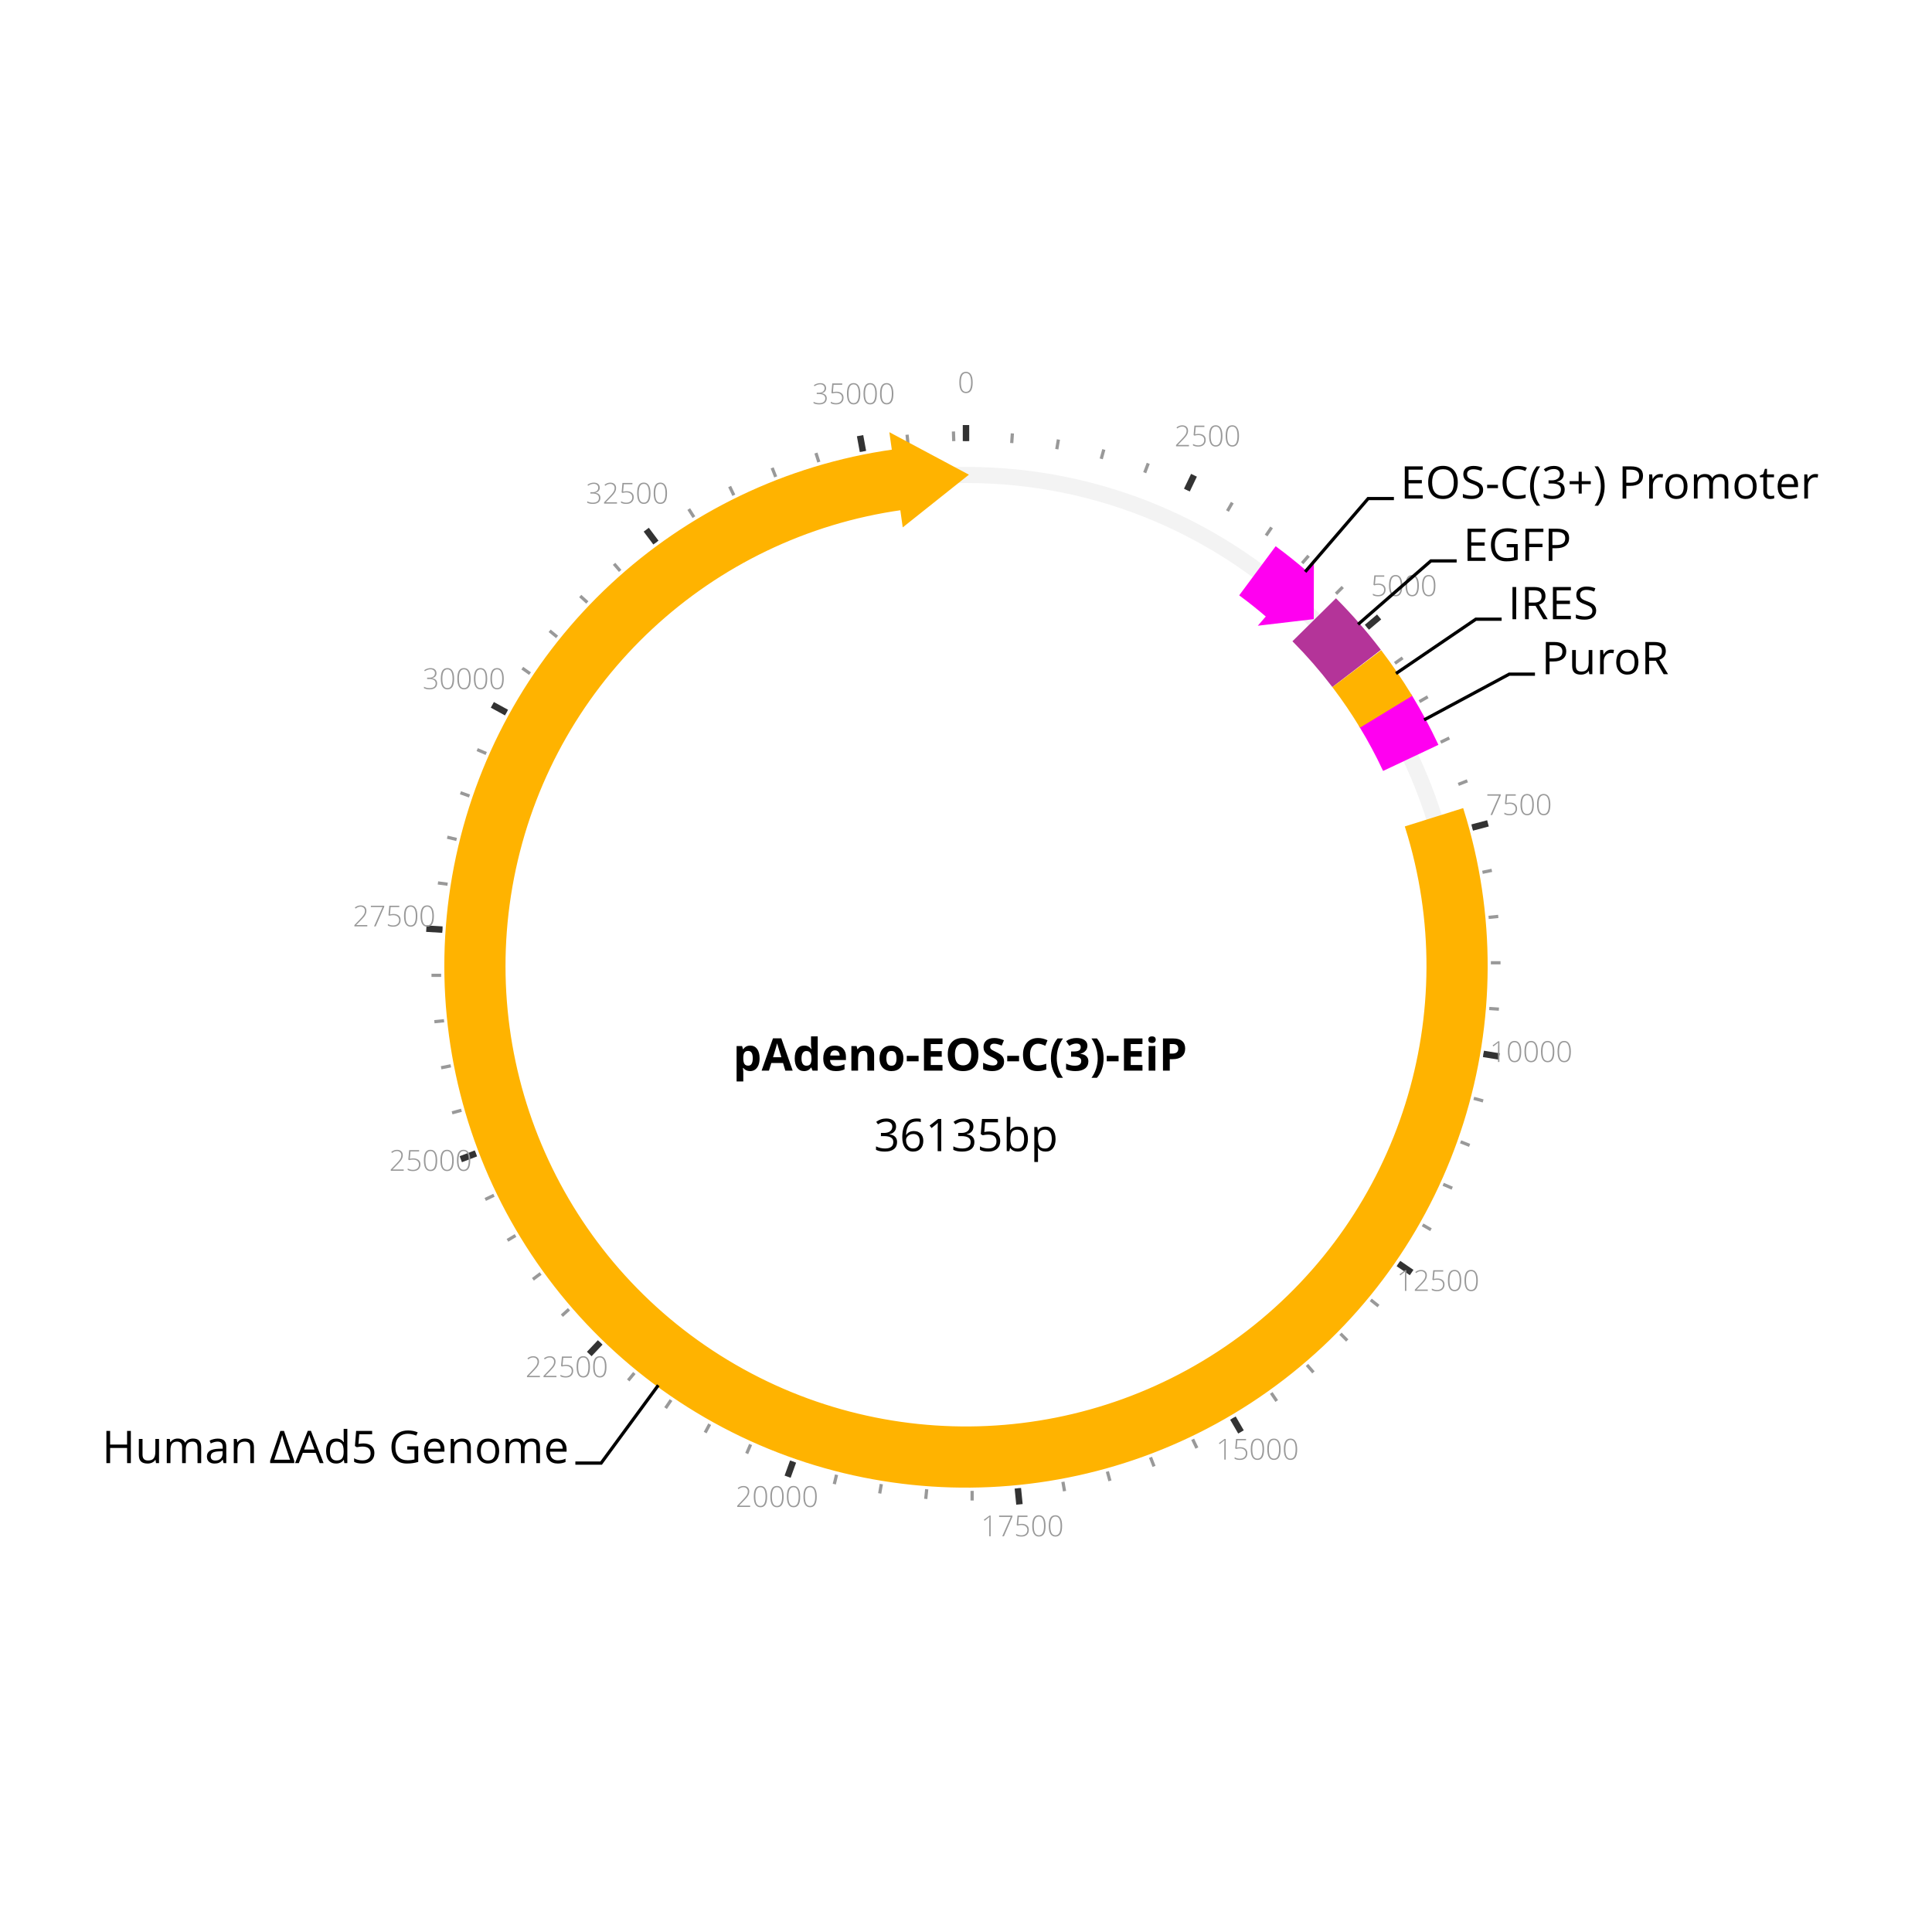
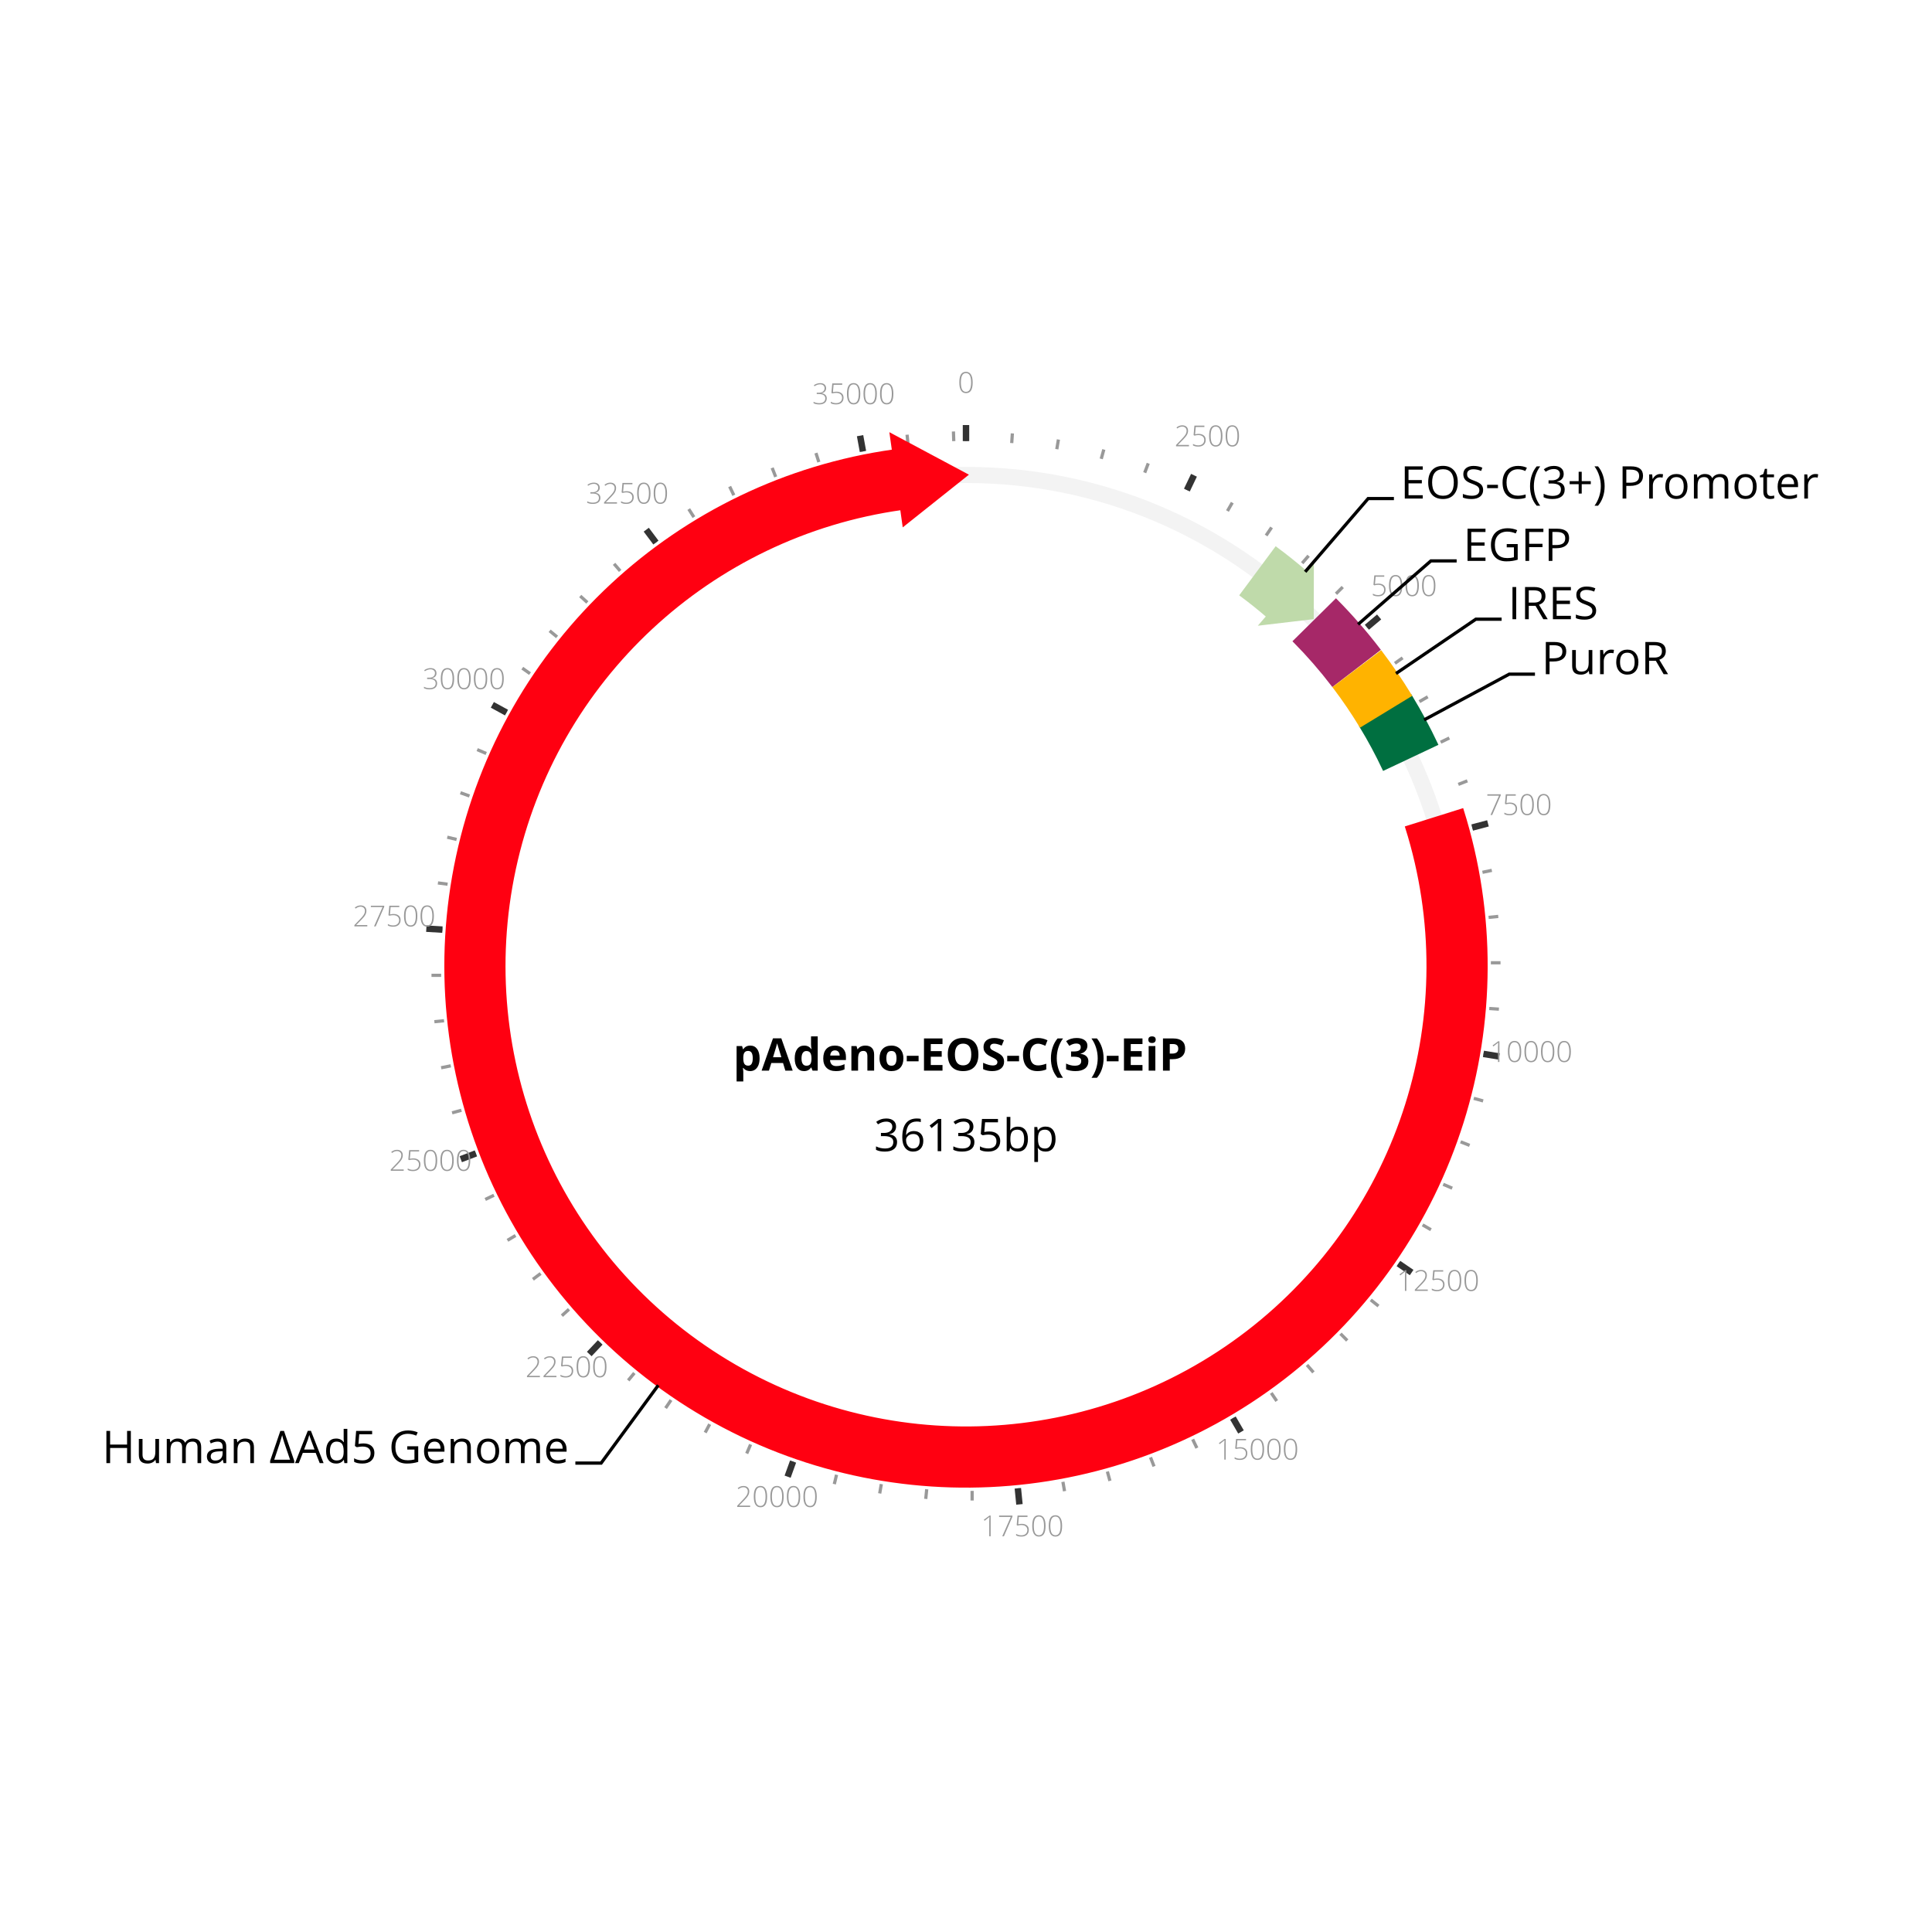
<svg xmlns="http://www.w3.org/2000/svg" id="svg_pdemo_default" viewBox="0 0 600 600" width="600" height="600" style="background-color: rgb(255, 255, 255);">
-   <style>.prdName{font:700 14px "Open Sans",Arial,sans-serif;fill:#000}.prdNameSmall{font-weight:400}.scaleLineSmall{fill:none;stroke:#999;stroke-width:1}.scaleLine{fill:none;stroke:#333;stroke-width:2}.scaleLabel{font:300 9px "Open Sans",Arial,sans-serif;fill:#999}.solidLine{fill:none;stroke:#000;stroke-width:1}.lglabel{font:500 14px "Open Sans",Arial,sans-serif;fill:#000}.svg_warn{font:500 12px "Open Sans",Arial,sans-serif;fill:red}</style>
+   <style>.prdName{fill:rgb(0, 0, 0);stroke:none;stroke-width:1px;font-family:"Open Sans";font-size:14px;font-weight:700;font-style:normal}.prdNameSmall{fill:rgb(0, 0, 0);stroke:none;stroke-width:1px;font-family:"Open Sans";font-size:14px;font-weight:400;font-style:normal}.scaleLineSmall{fill:rgb(0, 0, 0);stroke:rgb(153, 153, 153);stroke-width:1px;font-family:"Open Sans";font-size:16px;font-weight:500;font-style:normal}.scaleLine{fill:rgb(0, 0, 0);stroke:rgb(51, 51, 51);stroke-width:2px;font-family:"Open Sans";font-size:16px;font-weight:500;font-style:normal}.scaleLabel{fill:rgb(153, 153, 153);stroke:none;stroke-width:1px;font-family:"Open Sans";font-size:9px;font-weight:300;font-style:normal}.markerhover{fill:rgb(0, 0, 0);stroke:none;stroke-width:1px;font-family:"Open Sans";font-size:16px;font-weight:500;font-style:normal}.solidLine{fill:none;stroke:rgb(0, 0, 0);stroke-width:1px;font-family:"Open Sans";font-size:16px;font-weight:500;font-style:normal}.lglabel{fill:rgb(0, 0, 0);stroke:none;stroke-width:1px;font-family:"Open Sans";font-size:14px;font-weight:500;font-style:normal}.svg_warn{fill:rgb(255, 0, 0);stroke:none;stroke-width:1px;font-family:"Open Sans";font-size:12px;font-weight:500;font-style:normal}</style>
  <g>
    <path d="M 299.974 150 A 150 150 0 1 0 300 150 M 299.973 145 A 155 155 0 1 0 300 145" fill-rule="evenodd" fill="#f3f3f3" />
  </g>
  <text text-anchor="middle" alignment-baseline="middle" x="300" y="287.5" class="prdName">
    <tspan x="300" dy="20"> </tspan>
    <tspan x="300" dy="25">pAdeno-EOS-C(3)-EiP</tspan>
    <tspan class="prdNameSmall" x="300" dy="25">36135bp</tspan>
  </text>
  <g transform="rotate(0, 300, 300)">
    <path d="M300,137 L300,134 M314.2,137.6 L314.4,134.6 M328.2,139.5 L328.7,136.5 M342,142.5 L342.8,139.6 M355.5,146.8 L356.6,143.9 M368.6,152.2 L369.9,149.4 M381.2,158.7 L382.7,156.1 M393.2,166.3 L394.9,163.8 M404.4,174.9 L406.4,172.6 M414.9,184.4 L417,182.3 M424.5,194.8 L426.8,192.9 M433.2,206 L435.6,204.3 M440.8,217.9 L443.4,216.4 M447.4,230.5 L450.1,229.2 M452.9,243.6 L455.7,242.5 M457.2,257 L460.1,256.3 M460.4,270.9 L463.3,270.3 M462.3,284.9 L465.3,284.6 M463,299 L466,299 M462.5,313.2 L465.5,313.4 M460.7,327.3 L463.7,327.8 M457.7,341.1 L460.6,341.9 M453.6,354.6 L456.4,355.7 M448.2,367.8 L451,369 M441.8,380.4 L444.4,381.9 M434.3,392.4 L436.8,394.1 M425.7,403.7 L428.1,405.6 M416.3,414.2 L418.4,416.3 M405.9,423.9 L407.9,426.2 M394.8,432.6 L396.5,435.1 M382.9,440.4 L384.4,442.9 M370.4,447 L371.7,449.7 M357.3,452.6 L358.4,455.4 M343.9,457 L344.7,459.9 M330.1,460.2 L330.6,463.1 M316.1,462.2 L316.4,465.2 M301.9,463 L301.9,466 M287.8,462.5 L287.5,465.5 M273.7,460.9 L273.2,463.8 M259.8,458 L259.1,460.9 M246.3,453.9 L245.3,456.7 M233.1,448.6 L231.9,451.4 M220.4,442.3 L219,444.9 M208.4,434.8 L206.7,437.3 M197,426.4 L195.1,428.7 M186.4,416.9 L184.4,419.1 M176.7,406.6 L174.5,408.6 M167.9,395.5 L165.5,397.3 M160.1,383.7 L157.6,385.2 M153.4,371.2 L150.7,372.5 M147.8,358.2 L145,359.3 M143.3,344.8 L140.4,345.6 M140,331 L137,331.6 M137.9,317 L134.9,317.3 M137,302.9 L134,302.9 M137.4,288.7 L134.4,288.5 M139,274.6 L136,274.2 M141.8,260.7 L138.9,260 M145.8,247.2 L143,246.2 M151,234 L148.2,232.8 M157.3,221.3 L154.6,219.8 M164.6,209.2 L162.2,207.5 M173,197.8 L170.7,195.9 M182.4,187.1 L180.2,185.1 M192.6,177.3 L190.7,175.1 M203.7,168.5 L201.9,166.1 M215.5,160.6 L213.9,158.1 M227.9,153.8 L226.6,151.1 M240.9,148.1 L239.8,145.3 M254.3,143.5 L253.4,140.7 M268,140.2 L267.5,137.2 M282,138 L281.7,135 M296.2,137 L296.1,134 " class="scaleLineSmall" />
  </g>
  <g transform="rotate(0, 300, 300)">
    <path d="M300,137 L300,132 M368.6,152.2 L370.8,147.6 M424.5,194.8 L428.3,191.6 M457.2,257 L462.1,255.7 M460.7,327.3 L465.6,328.1 M434.3,392.4 L438.4,395.2 M382.9,440.4 L385.4,444.7 M316.1,462.2 L316.6,467.2 M246.3,453.9 L244.6,458.6 M186.4,416.9 L183,420.5 M147.8,358.2 L143.1,360 M137.4,288.7 L132.4,288.4 M157.3,221.3 L152.9,218.9 M203.7,168.5 L200.7,164.5 M268,140.2 L267.1,135.3 " class="scaleLine" />
    <text class="scaleLabel" x="300" y="122" text-anchor="middle" alignment-baseline="middle">0</text>
    <text class="scaleLabel" x="375" y="138.6" text-anchor="middle" alignment-baseline="middle">2500</text>
    <text class="scaleLabel" x="436" y="185.1" text-anchor="middle" alignment-baseline="middle">5000</text>
    <text class="scaleLabel" x="471.7" y="253.1" text-anchor="middle" alignment-baseline="middle">7500</text>
    <text class="scaleLabel" x="475.5" y="329.8" text-anchor="middle" alignment-baseline="middle">10000</text>
    <text class="scaleLabel" x="446.6" y="400.9" text-anchor="middle" alignment-baseline="middle">12500</text>
    <text class="scaleLabel" x="390.5" y="453.3" text-anchor="middle" alignment-baseline="middle">15000</text>
    <text class="scaleLabel" x="317.5" y="477.1" text-anchor="middle" alignment-baseline="middle">17500</text>
    <text class="scaleLabel" x="241.3" y="468" text-anchor="middle" alignment-baseline="middle">20000</text>
    <text class="scaleLabel" x="176" y="427.7" text-anchor="middle" alignment-baseline="middle">22500</text>
    <text class="scaleLabel" x="133.7" y="363.6" text-anchor="middle" alignment-baseline="middle">25000</text>
    <text class="scaleLabel" x="122.4" y="287.7" text-anchor="middle" alignment-baseline="middle">27500</text>
    <text class="scaleLabel" x="144.1" y="214" text-anchor="middle" alignment-baseline="middle">30000</text>
    <text class="scaleLabel" x="194.8" y="156.4" text-anchor="middle" alignment-baseline="middle">32500</text>
    <text class="scaleLabel" x="265.1" y="125.5" text-anchor="middle" alignment-baseline="middle">35000</text>
  </g>
  <g transform="rotate(0, 300, 300)" class="markerhover" name="EGFP" direction="0" type="CDS" start="4552" end="5271">
-     <path d="M 413.866 212.669 A 143.5 143.5 0 0 0 402.088 199.152 L 402.088 199.152 L 408.49 192.827 L 414.893 186.502 L 414.893 186.502 A 161.5 161.5 0 0 1 428.149 201.714 L 428.149 201.714 L 421.008 207.191 L 413.866 212.669 L 413.866 212.669 z" fill="#b43499" stroke="#b43499" />
+     <path d="M 413.866 212.669 A 143.5 143.5 0 0 0 402.088 199.152 L 402.088 199.152 L 408.49 192.827 L 414.893 186.502 L 414.893 186.502 A 161.5 161.5 0 0 1 428.149 201.714 L 428.149 201.714 L 421.008 207.191 L 413.866 212.669 L 413.866 212.669 z" fill="#a62868" stroke="#a62868" />
    <g>
      <path d="M 421.759 193.901 L 444.377 174.192 L 452.377 174.192" fill="none" class="solidLine" />
      <text text-anchor="start" alignment-baseline="middle" x="454.377" y="174.192" class="lglabel">EGFP</text>
    </g>
  </g>
  <g transform="rotate(0, 300, 300)" class="markerhover" name="PuroR" direction="0" type="CDS" start="5899" end="6498">
-     <path d="M 429.776 238.758 A 143.5 143.5 0 0 0 422.705 225.598 L 422.705 225.598 L 430.401 220.932 L 438.097 216.265 L 438.097 216.265 A 161.5 161.5 0 0 1 446.054 231.077 L 446.054 231.077 L 437.915 234.918 L 429.776 238.758 L 429.776 238.758 z" fill="#FF00F0" stroke="#FF00F0" />
+     <path d="M 429.776 238.758 A 143.5 143.5 0 0 0 422.705 225.598 L 422.705 225.598 L 430.401 220.932 L 438.097 216.265 L 438.097 216.265 A 161.5 161.5 0 0 1 446.054 231.077 L 446.054 231.077 L 437.915 234.918 L 429.776 238.758 L 429.776 238.758 z" fill="#006f40" stroke="#006f40" />
    <g>
      <path d="M 442.268 223.567 L 468.696 209.369 L 476.696 209.369" fill="none" class="solidLine" />
      <text text-anchor="start" alignment-baseline="middle" x="478.696" y="209.369" class="lglabel">PuroR</text>
    </g>
  </g>
  <g transform="rotate(0, 300, 300)" class="markerhover" name="IRES" direction="0" type="Miscellaneous" start="5312" end="5885">
    <path d="M 422.524 225.3 A 143.5 143.5 0 0 0 414.486 213.483 L 414.486 213.483 L 421.666 208.057 L 428.846 202.63 L 428.846 202.63 A 161.5 161.5 0 0 1 437.893 215.929 L 437.893 215.929 L 430.208 220.615 L 422.524 225.3 L 422.524 225.3 z" fill="#ffb300" stroke="#ffb300" />
    <g>
      <path d="M 433.535 209.167 L 458.341 192.294 L 466.341 192.294" fill="none" class="solidLine" />
      <text text-anchor="start" alignment-baseline="middle" x="468.341" y="192.294" class="lglabel">IRES</text>
    </g>
  </g>
  <g transform="rotate(0, 300, 300)" class="markerhover" name="EOS-C(3+) Promoter" direction="1" type="Promoter" start="3673" end="4499">
-     <path d="M 393.807 191.407 A 143.5 143.5 0 0 0 385.544 184.785 L 385.544 184.785 L 390.909 177.559 L 396.274 170.333 L 396.274 170.333 A 161.5 161.5 0 0 1 405.574 177.786 L 407.535 175.515 L 407.498 191.832 L 391.846 193.677 L 393.807 191.407 z" fill="#FF00F0" stroke="#FF00F0" />
+     <path d="M 393.807 191.407 A 143.5 143.5 0 0 0 385.544 184.785 L 385.544 184.785 L 390.909 177.559 L 396.274 170.333 L 396.274 170.333 A 161.5 161.5 0 0 1 405.574 177.786 L 407.535 175.515 L 407.498 191.832 L 391.846 193.677 L 393.807 191.407 z" fill="#bfdaaa" stroke="#bfdaaa" />
    <g>
      <path d="M 405.33 177.575 L 424.895 154.833 L 432.895 154.833" fill="none" class="solidLine" />
      <text text-anchor="start" alignment-baseline="middle" x="434.895" y="154.833" class="lglabel">EOS-C(3+) Promoter</text>
    </g>
  </g>
  <g transform="rotate(0, 300, 300)" class="markerhover" name="Human ΔAd5 Genome" direction="1" type="Miscellaneous" start="7283" end="36135">
-     <path d="M 280.029 157.897 A 143.5 143.5 0 1 0 436.902 256.987 L 436.902 256.987 L 445.488 254.289 L 454.074 251.592 L 454.074 251.592 A 161.5 161.5 0 1 1 277.524 140.072 L 276.828 135.12 L 300 147.5 L 280.725 162.848 L 280.029 157.897 z" fill="#ffb300" stroke="#ffb300" />
+     <path d="M 280.029 157.897 A 143.5 143.5 0 1 0 436.902 256.987 L 436.902 256.987 L 445.488 254.289 L 454.074 251.592 L 454.074 251.592 A 161.5 161.5 0 1 1 277.524 140.072 L 276.828 135.12 L 300 147.5 L 280.725 162.848 L 280.029 157.897 z" fill="#ff0011" stroke="#ff0011" />
    <g>
      <path d="M 204.438 430.193 L 186.686 454.377 L 178.686 454.377" fill="none" class="solidLine" />
      <text text-anchor="end" alignment-baseline="middle" x="176.686" y="454.377" class="lglabel">Human ΔAd5 Genome</text>
    </g>
  </g>
  <g>
    <text text-anchor="middle" x="300" y="530" class="svg_warn" />
  </g>
</svg>
